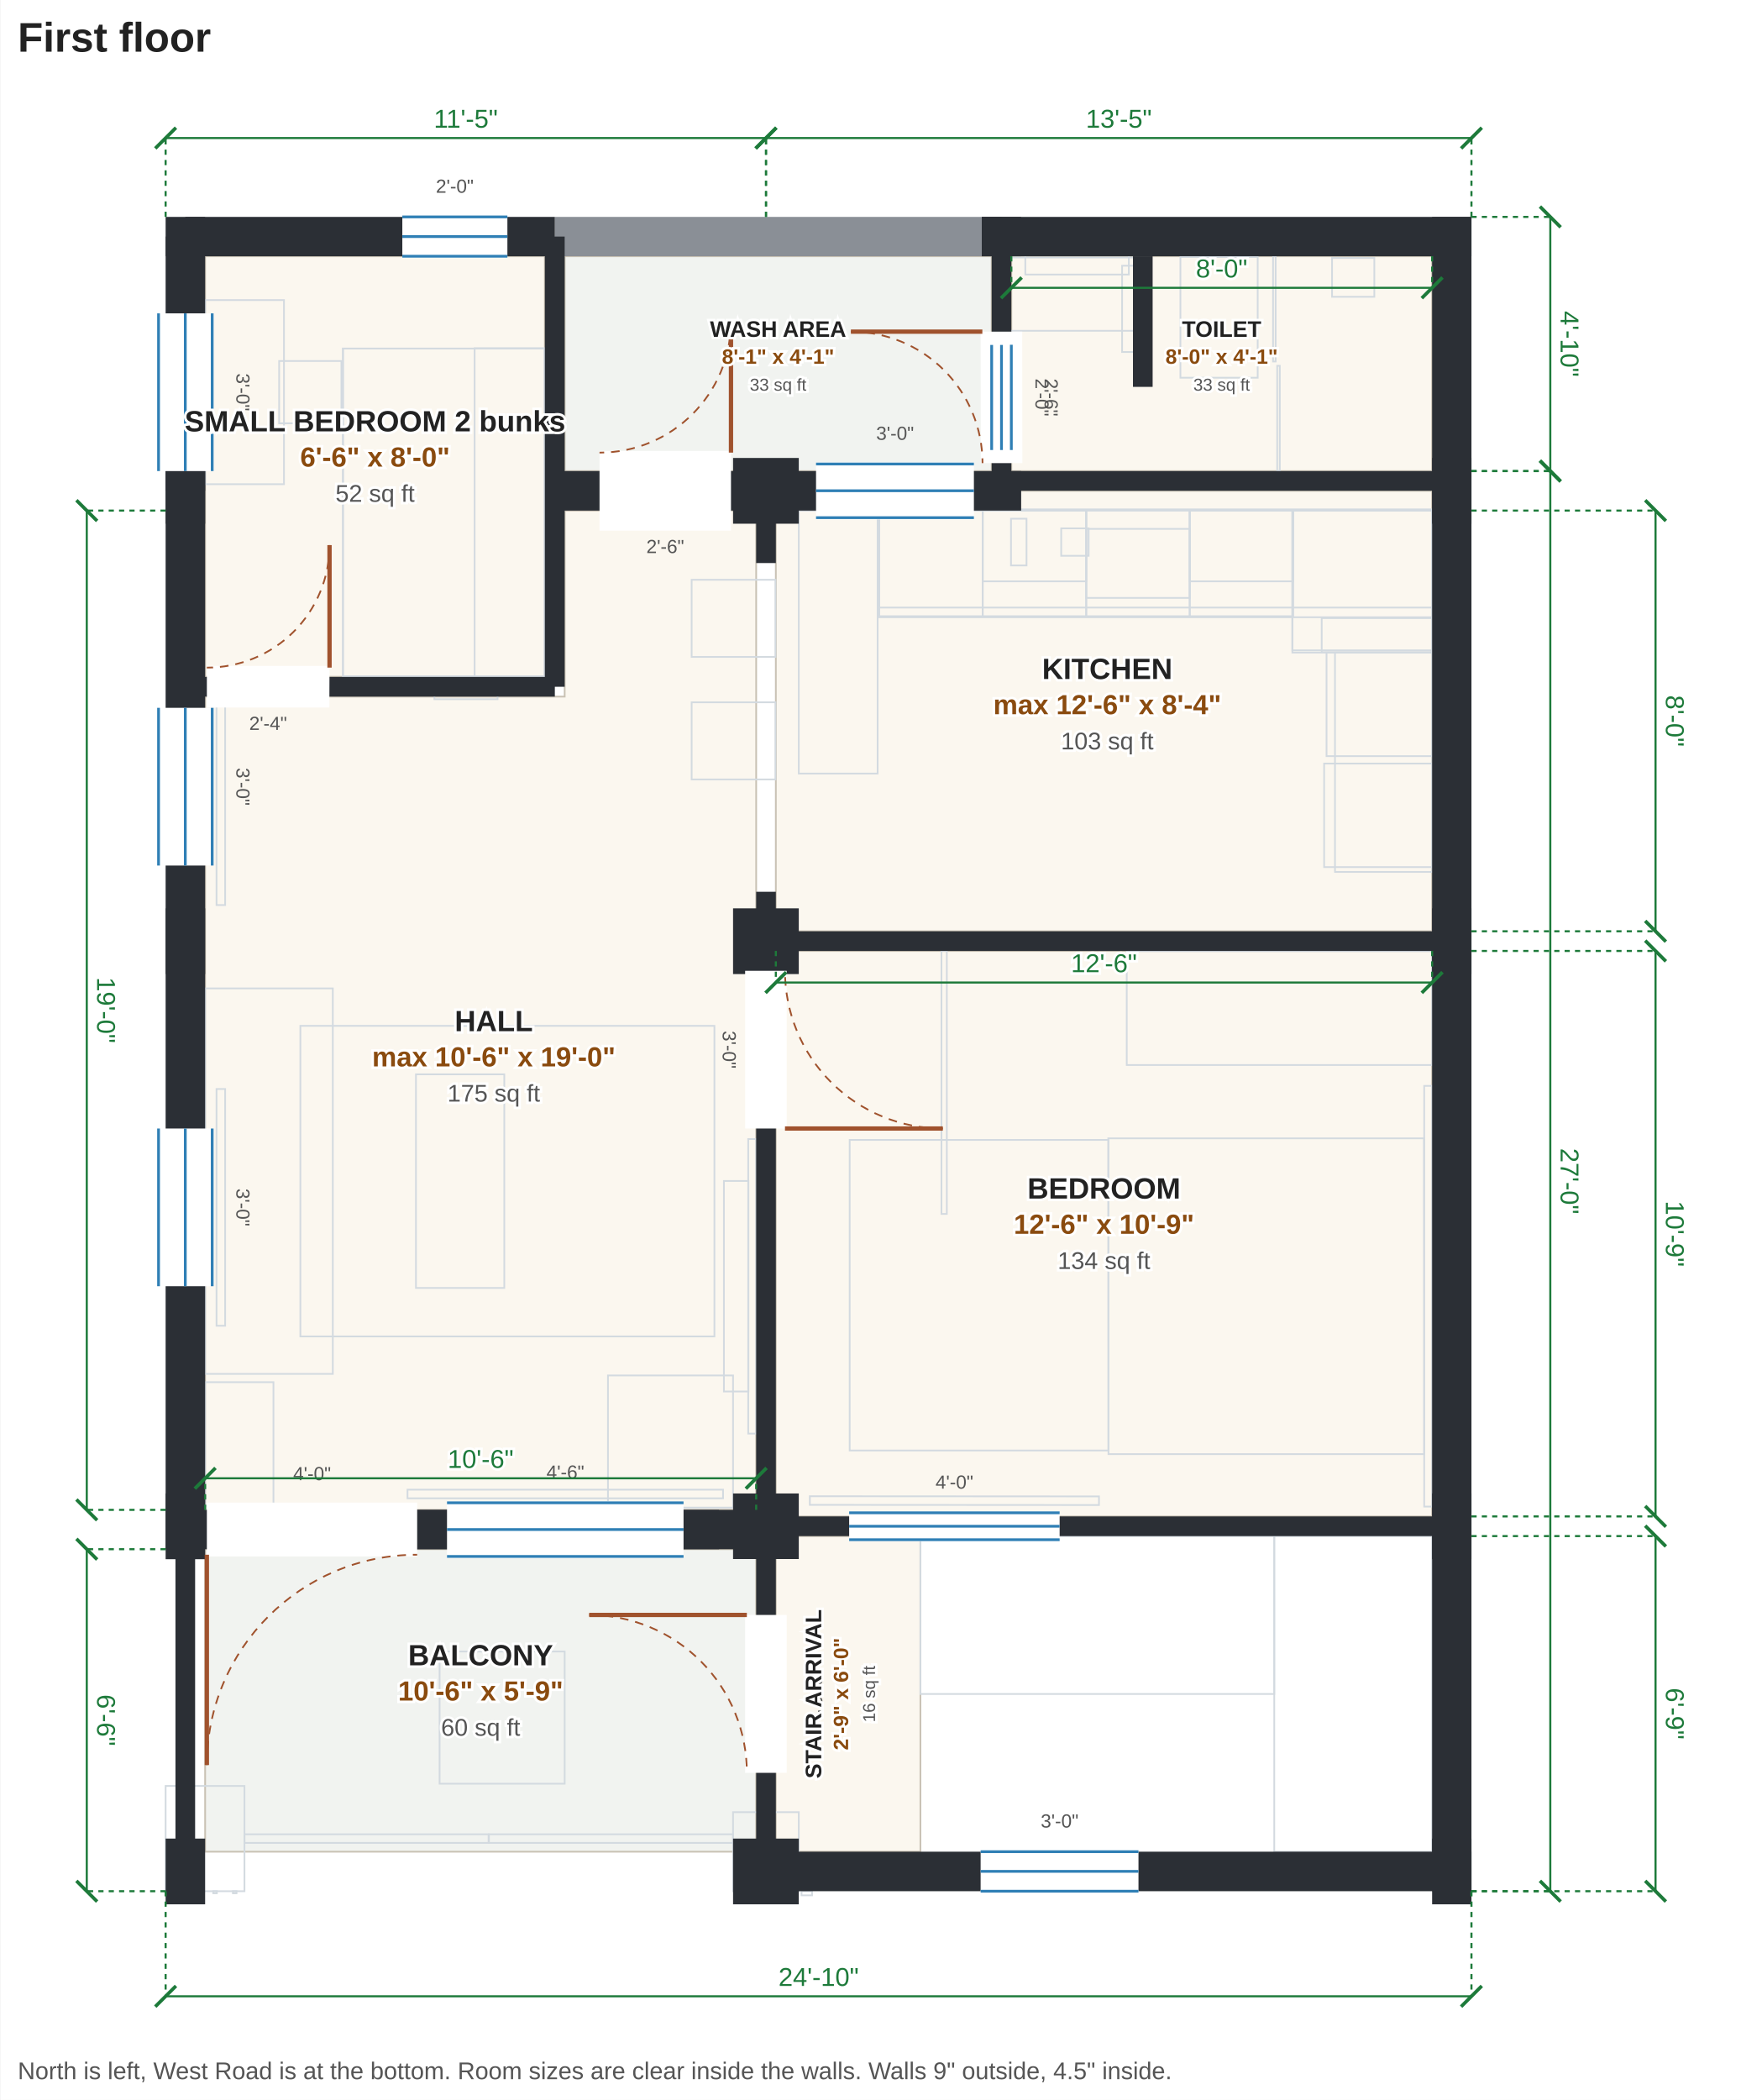
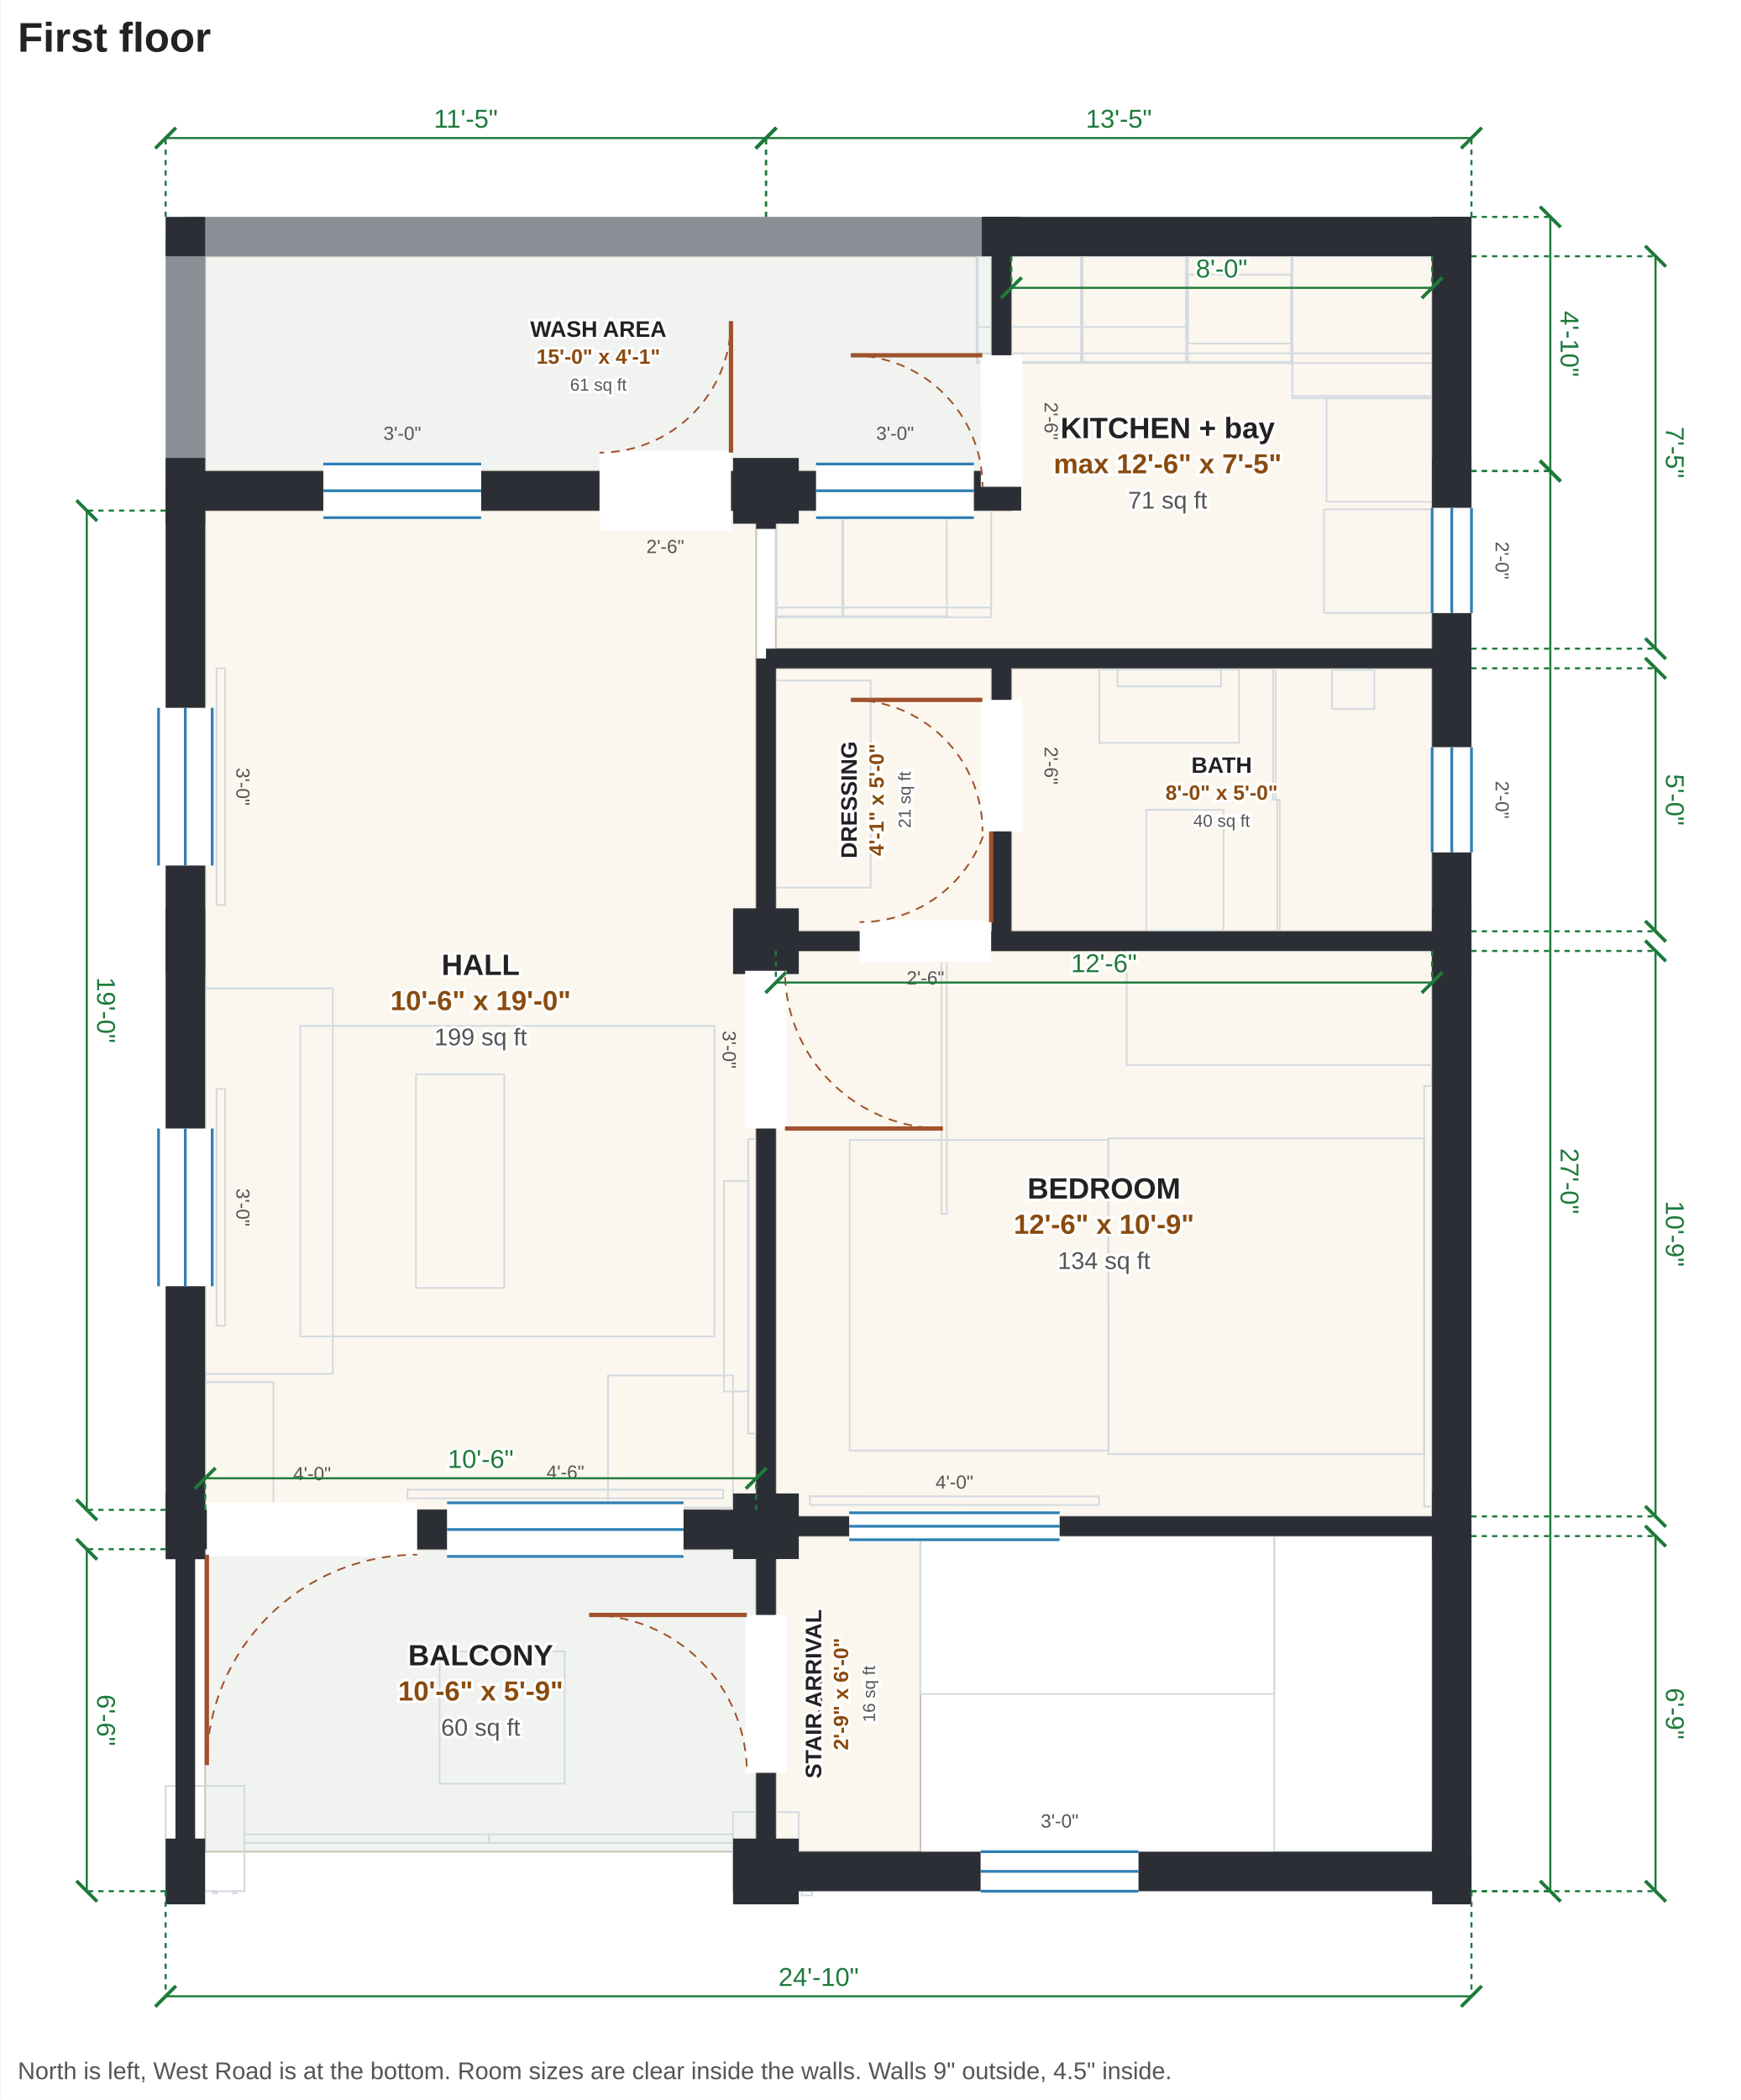
<svg xmlns="http://www.w3.org/2000/svg" viewBox="-96 -273 1009 1217" font-family="Segoe UI, Arial, sans-serif">
  <rect x="-95.72" y="-273.04" width="1009.32" height="1216.96" fill="#fff" />
-   <polygon points="353.7,22.9 478.8,22.9 478.8,11.4 734.1,11.4 734.1,266.7 353.7,266.7" fill="#fbf7ef" stroke="#c9c2b4" stroke-width="1" />
  <polygon points="353.7,278.1 734.1,278.1 734.1,605.8 353.7,605.8" fill="#fbf7ef" stroke="#c9c2b4" stroke-width="1" />
-   <polygon points="490.2,-124.5 734.1,-124.5 734.1,0.0 490.2,0.0" fill="#fbf7ef" stroke="#c9c2b4" stroke-width="1" />
+   <polygon points="353.7,22.9 490.2,22.9 490.2,-124.5 734.1,-124.5 734.1,102.9 353.7,102.9" fill="#fbf7ef" stroke="#c9c2b4" stroke-width="1" />
+   <polygon points="490.2,114.3 734.1,114.3 734.1,266.7 490.2,266.7" fill="#fbf7ef" stroke="#c9c2b4" stroke-width="1" />
+   <polygon points="353.7,114.3 478.8,114.3 478.8,266.7 353.7,266.7" fill="#fbf7ef" stroke="#c9c2b4" stroke-width="1" />
  <polygon points="353.7,617.2 437.5,617.2 437.5,800.1 353.7,800.1" fill="#fbf7ef" stroke="#c9c2b4" stroke-width="1" />
-   <polygon points="231.3,-124.5 478.8,-124.5 478.8,0.0 231.3,0.0" fill="#f1f3f0" stroke="#c9c2b4" stroke-width="1" />
-   <polygon points="22.9,-124.5 219.8,-124.5 219.8,119.2 22.9,119.2" fill="#fbf7ef" stroke="#c9c2b4" stroke-width="1" />
-   <polygon points="22.9,130.7 231.3,130.7 231.3,22.9 342.3,22.9 342.3,602.0 22.9,602.0" fill="#fbf7ef" stroke="#c9c2b4" stroke-width="1" />
+   <polygon points="22.9,-124.5 478.8,-124.5 478.8,0.0 22.9,0.0" fill="#f1f3f0" stroke="#c9c2b4" stroke-width="1" />
+   <polygon points="22.9,22.9 342.3,22.9 342.3,602.0 22.9,602.0" fill="#fbf7ef" stroke="#c9c2b4" stroke-width="1" />
  <polygon points="22.9,624.8 342.3,624.8 342.3,800.1 22.9,800.1" fill="#f1f3f0" stroke="#c9c2b4" stroke-width="1" />
-   <polygon points="413.6,22.9 473.6,22.9 473.6,84.1 413.6,84.1" fill="none" stroke="#d3dae0" stroke-width="1" />
-   <polygon points="473.6,22.9 533.6,22.9 533.6,84.1 473.6,84.1" fill="none" stroke="#d3dae0" stroke-width="1" />
-   <polygon points="533.6,22.9 593.6,22.9 593.6,84.1 533.6,84.1" fill="none" stroke="#d3dae0" stroke-width="1" />
-   <polygon points="533.6,33.5 593.6,33.5 593.6,73.5 533.6,73.5" fill="none" stroke="#d3dae0" stroke-width="1" />
-   <polygon points="593.6,22.9 653.6,22.9 653.6,84.1 593.6,84.1" fill="none" stroke="#d3dae0" stroke-width="1" />
-   <polygon points="653.1,22.9 734.1,22.9 734.1,105.2 653.1,105.2" fill="none" stroke="#d3dae0" stroke-width="1" />
-   <polygon points="473.6,22.9 533.6,22.9 533.6,63.9 473.6,63.9" fill="none" stroke="#d3dae0" stroke-width="1" />
-   <polygon points="593.6,22.9 653.6,22.9 653.6,63.9 593.6,63.9" fill="none" stroke="#d3dae0" stroke-width="1" />
-   <polygon points="653.1,22.9 734.1,22.9 734.1,103.9 653.1,103.9" fill="none" stroke="#d3dae0" stroke-width="1" />
-   <polygon points="519.1,33.2 535.0,33.2 535.0,49.1 519.1,49.1" fill="none" stroke="#d3dae0" stroke-width="1" />
-   <polygon points="490.0,27.6 499.0,27.6 499.0,54.7 490.0,54.7" fill="none" stroke="#d3dae0" stroke-width="1" />
-   <polygon points="734.1,105.2 734.1,165.2 672.9,165.2 672.9,105.2" fill="none" stroke="#d3dae0" stroke-width="1" />
-   <polygon points="734.1,169.5 734.1,229.5 671.5,229.5 671.5,169.5" fill="none" stroke="#d3dae0" stroke-width="1" />
-   <polygon points="304.9,107.7 304.9,63.0 353.5,63.0 353.5,107.7" fill="none" stroke="#d3dae0" stroke-width="1" />
-   <polygon points="304.9,178.7 304.9,134.0 353.5,134.0 353.5,178.7" fill="none" stroke="#d3dae0" stroke-width="1" />
  <polygon points="729.4,386.7 729.5,569.7 546.5,569.7 546.4,386.7" fill="none" stroke="#d3dae0" stroke-width="1" />
  <polygon points="557.1,278.2 734.1,278.2 734.1,344.2 557.1,344.2" fill="none" stroke="#d3dae0" stroke-width="1" />
  <polygon points="396.5,387.6 546.5,387.6 546.5,567.6 396.5,567.6" fill="none" stroke="#d3dae0" stroke-width="1" />
-   <polygon points="487.8,-123.8 568.8,-123.8 568.8,-81.3 487.8,-81.3" fill="none" stroke="#d3dae0" stroke-width="1" />
-   <polygon points="498.3,-128.9 558.3,-128.9 558.3,-113.9 498.3,-113.9" fill="none" stroke="#d3dae0" stroke-width="1" />
-   <polygon points="563.9,-119.0 563.9,-69.0 554.4,-69.0 554.4,-119.0" fill="none" stroke="#d3dae0" stroke-width="1" />
-   <polygon points="588.2,-124.1 633.0,-124.1 633.0,-54.1 588.2,-54.1" fill="none" stroke="#d3dae0" stroke-width="1" />
-   <polygon points="676.1,-123.5 700.6,-123.5 700.6,-101.0 676.1,-101.0" fill="none" stroke="#d3dae0" stroke-width="1" />
-   <polygon points="219.8,-71.0 219.8,119.0 102.8,119.0 102.8,-71.0" fill="none" stroke="#d3dae0" stroke-width="1" />
-   <polygon points="219.8,-71.0 219.8,119.0 102.8,119.0 102.8,-71.0" fill="none" stroke="#d3dae0" stroke-width="1" />
-   <polygon points="65.8,-63.8 101.9,-63.8 101.9,-27.7 65.8,-27.7" fill="none" stroke="#d3dae0" stroke-width="1" />
+   <polygon points="653.1,-124.5 734.1,-124.5 734.1,-42.2 653.1,-42.2" fill="none" stroke="#d3dae0" stroke-width="1" />
+   <polygon points="592.5,-124.5 652.5,-124.5 652.5,-63.3 592.5,-63.3" fill="none" stroke="#d3dae0" stroke-width="1" />
+   <polygon points="592.5,-113.9 652.5,-113.9 652.5,-73.9 592.5,-73.9" fill="none" stroke="#d3dae0" stroke-width="1" />
+   <polygon points="531.5,-124.5 591.5,-124.5 591.5,-63.3 531.5,-63.3" fill="none" stroke="#d3dae0" stroke-width="1" />
+   <polygon points="470.6,-124.5 530.6,-124.5 530.6,-63.3 470.6,-63.3" fill="none" stroke="#d3dae0" stroke-width="1" />
+   <polygon points="531.5,-124.5 591.5,-124.5 591.5,-83.5 531.5,-83.5" fill="none" stroke="#d3dae0" stroke-width="1" />
+   <polygon points="470.6,-124.5 530.6,-124.5 530.6,-83.5 470.6,-83.5" fill="none" stroke="#d3dae0" stroke-width="1" />
+   <polygon points="653.1,-124.5 734.1,-124.5 734.1,-43.5 653.1,-43.5" fill="none" stroke="#d3dae0" stroke-width="1" />
+   <polygon points="734.1,-42.2 734.1,17.8 672.9,17.8 672.9,-42.2" fill="none" stroke="#d3dae0" stroke-width="1" />
+   <polygon points="734.1,22.2 734.1,82.2 671.5,82.2 671.5,22.2" fill="none" stroke="#d3dae0" stroke-width="1" />
+   <polygon points="392.8,22.9 452.8,22.9 452.8,84.1 392.8,84.1" fill="none" stroke="#d3dae0" stroke-width="1" />
+   <polygon points="354.2,22.9 392.2,22.9 392.2,84.1 354.2,84.1" fill="none" stroke="#d3dae0" stroke-width="1" />
+   <polygon points="541.2,115.0 622.2,115.0 622.2,157.5 541.2,157.5" fill="none" stroke="#d3dae0" stroke-width="1" />
+   <polygon points="551.7,109.8 611.7,109.8 611.7,124.8 551.7,124.8" fill="none" stroke="#d3dae0" stroke-width="1" />
+   <polygon points="613.2,266.3 568.4,266.3 568.4,196.3 613.2,196.3" fill="none" stroke="#d3dae0" stroke-width="1" />
+   <polygon points="676.1,115.2 700.6,115.2 700.6,137.8 676.1,137.8" fill="none" stroke="#d3dae0" stroke-width="1" />
+   <polygon points="353.7,241.4 353.7,121.4 408.7,121.4 408.7,241.4" fill="none" stroke="#d3dae0" stroke-width="1" />
  <polygon points="22.9,523.2 22.9,299.8 96.9,299.8 96.9,523.2" fill="none" stroke="#d3dae0" stroke-width="1" />
  <polygon points="196.3,349.6 196.3,473.4 145.1,473.4 145.1,349.6" fill="none" stroke="#d3dae0" stroke-width="1" />
  <polygon points="318.1,321.5 318.1,501.5 78.1,501.5 78.1,321.5" fill="none" stroke="#d3dae0" stroke-width="1" />
  <polygon points="337.8,411.4 337.8,533.4 323.6,533.4 323.6,411.4" fill="none" stroke="#d3dae0" stroke-width="1" />
  <polygon points="256.4,524.1 328.9,524.1 328.9,600.7 256.4,600.7" fill="none" stroke="#d3dae0" stroke-width="1" />
  <polygon points="22.9,599.7 22.9,528.0 62.5,528.0 62.5,599.7" fill="none" stroke="#d3dae0" stroke-width="1" />
  <polygon points="323.1,595.3 140.2,595.3 140.2,590.3 323.1,590.3" fill="none" stroke="#d3dae0" stroke-width="1" />
  <polygon points="29.5,251.5 29.5,114.3 34.5,114.3 34.5,251.5" fill="none" stroke="#d3dae0" stroke-width="1" />
  <polygon points="29.5,495.3 29.5,358.1 34.5,358.1 34.5,495.3" fill="none" stroke="#d3dae0" stroke-width="1" />
  <polygon points="541.0,599.2 373.4,599.1 373.4,594.1 541.0,594.2" fill="none" stroke="#d3dae0" stroke-width="1" />
  <polygon points="45.7,790.0 187.2,790.0 187.2,795.0 45.7,795.0" fill="none" stroke="#d3dae0" stroke-width="1" />
  <polygon points="187.4,790.0 328.9,790.0 328.9,795.0 187.4,795.0" fill="none" stroke="#d3dae0" stroke-width="1" />
  <polygon points="158.8,684.1 231.3,684.1 231.3,760.7 158.8,760.7" fill="none" stroke="#d3dae0" stroke-width="1" />
  <polygon points="642.6,617.2 642.6,708.7 437.5,708.7 437.5,617.2" fill="none" stroke="#d3dae0" stroke-width="1" />
  <polygon points="642.6,617.2 734.1,617.2 734.1,800.1 642.6,800.1" fill="none" stroke="#d3dae0" stroke-width="1" />
-   <polygon points="413.6,22.2 734.1,22.2 734.1,84.7 413.6,84.7" fill="none" stroke="#d3dae0" stroke-width="1" />
-   <polygon points="670.1,85.2 734.1,85.2 734.1,105.0 670.1,105.0" fill="none" stroke="#d3dae0" stroke-width="1" />
-   <polygon points="413.6,22.7 734.1,22.7 734.1,79.1 413.6,79.1" fill="none" stroke="#d3dae0" stroke-width="1" />
-   <polygon points="677.8,105.2 734.2,105.2 734.2,232.3 677.8,232.3" fill="none" stroke="#d3dae0" stroke-width="1" />
-   <polygon points="367.0,22.9 412.7,22.9 412.7,175.3 367.0,175.3" fill="none" stroke="#d3dae0" stroke-width="1" />
  <polygon points="449.7,278.1 452.8,278.1 452.8,430.5 449.7,430.5" fill="none" stroke="#d3dae0" stroke-width="1" />
  <polygon points="729.5,356.3 734.1,356.3 734.1,600.1 729.5,600.1" fill="none" stroke="#d3dae0" stroke-width="1" />
-   <polygon points="641.9,-124.5 643.4,-124.5 643.4,-63.5 641.9,-63.5" fill="none" stroke="#d3dae0" stroke-width="1" />
-   <polygon points="644.3,-61.0 645.8,-61.0 645.8,0.0 644.3,0.0" fill="none" stroke="#d3dae0" stroke-width="1" />
-   <polygon points="179.1,-71.2 219.7,-71.2 219.7,119.2 179.1,119.2" fill="none" stroke="#d3dae0" stroke-width="1" />
-   <polygon points="155.8,123.1 192.4,123.1 192.4,132.2 155.8,132.2" fill="none" stroke="#d3dae0" stroke-width="1" />
-   <polygon points="22.9,-99.1 68.6,-99.1 68.6,7.6 22.9,7.6" fill="none" stroke="#d3dae0" stroke-width="1" />
+   <polygon points="470.1,-125.1 734.1,-125.1 734.1,-62.6 470.1,-62.6" fill="none" stroke="#d3dae0" stroke-width="1" />
+   <polygon points="470.1,-124.6 734.1,-124.6 734.1,-68.2 470.1,-68.2" fill="none" stroke="#d3dae0" stroke-width="1" />
+   <polygon points="353.7,22.2 478.5,22.2 478.5,84.7 353.7,84.7" fill="none" stroke="#d3dae0" stroke-width="1" />
+   <polygon points="353.7,22.7 478.5,22.7 478.5,79.1 353.7,79.1" fill="none" stroke="#d3dae0" stroke-width="1" />
+   <polygon points="641.9,114.3 643.4,114.3 643.4,190.5 641.9,190.5" fill="none" stroke="#d3dae0" stroke-width="1" />
+   <polygon points="644.3,190.5 645.8,190.5 645.8,266.7 644.3,266.7" fill="none" stroke="#d3dae0" stroke-width="1" />
  <polygon points="337.7,387.1 342.3,387.1 342.3,557.8 337.7,557.8" fill="none" stroke="#d3dae0" stroke-width="1" />
  <polygon points="0.0,762.0 45.7,762.0 45.7,823.0 0.0,823.0" fill="none" stroke="#d3dae0" stroke-width="1" />
  <polygon points="4.7,823.0 6.9,823.0 6.9,824.2 4.7,824.2" fill="none" stroke="#d3dae0" stroke-width="1" />
  <polygon points="16.2,823.0 18.3,823.0 18.3,824.2 16.2,824.2" fill="none" stroke="#d3dae0" stroke-width="1" />
  <polygon points="27.6,823.0 29.7,823.0 29.7,824.2 27.6,824.2" fill="none" stroke="#d3dae0" stroke-width="1" />
  <polygon points="39.0,823.0 41.1,823.0 41.1,824.2 39.0,824.2" fill="none" stroke="#d3dae0" stroke-width="1" />
  <polygon points="328.9,777.2 367.0,777.2 367.0,823.0 328.9,823.0" fill="none" stroke="#d3dae0" stroke-width="1" />
  <polygon points="368.6,823.0 374.7,823.0 374.7,825.4 368.6,825.4" fill="none" stroke="#d3dae0" stroke-width="1" />
  <polygon points="746.2,823.0 752.3,823.0 752.3,825.4 746.2,825.4" fill="none" stroke="#d3dae0" stroke-width="1" />
  <polygon points="22.9,624.8 22.9,0.0 0.0,0.0 0.0,624.8" fill="#2b2f35" />
  <polygon points="17.1,811.5 17.1,624.8 5.7,624.8 5.7,811.5" fill="#2b2f35" />
-   <polygon points="225.6,-124.5 484.5,-124.5 484.5,-147.3 225.6,-147.3" fill="#8a8f96" />
-   <polygon points="11.4,-124.5 225.6,-124.5 225.6,-147.3 11.4,-147.3" fill="#2b2f35" />
-   <polygon points="22.9,11.4 22.9,-135.9 0.0,-135.9 0.0,11.4" fill="#2b2f35" />
-   <polygon points="219.8,-135.9 219.8,125.0 231.3,125.0 231.3,-135.9" fill="#2b2f35" />
-   <polygon points="11.4,130.7 225.6,130.7 225.6,119.3 11.4,119.3" fill="#2b2f35" />
-   <polygon points="225.6,22.9 495.9,22.9 495.9,0.0 225.6,0.0" fill="#2b2f35" />
+   <polygon points="11.4,-124.5 484.5,-124.5 484.5,-147.3 11.4,-147.3" fill="#8a8f96" />
+   <polygon points="22.9,11.4 22.9,-135.9 0.0,-135.9 0.0,11.4" fill="#8a8f96" />
+   <polygon points="11.4,22.9 495.9,22.9 495.9,0.0 11.4,0.0" fill="#2b2f35" />
  <polygon points="490.2,17.1 490.2,-141.6 478.8,-141.6 478.8,17.1" fill="#2b2f35" />
  <polygon points="473.1,-124.5 756.9,-124.5 756.9,-147.3 473.1,-147.3" fill="#2b2f35" />
  <polygon points="734.1,-147.3 734.1,823.0 756.9,823.0 756.9,-147.3" fill="#2b2f35" />
  <polygon points="756.9,800.1 348.0,800.1 348.0,823.0 756.9,823.0" fill="#2b2f35" />
-   <polygon points="484.5,11.4 745.5,11.4 745.5,-0.0 484.5,-0.0" fill="#2b2f35" />
-   <polygon points="342.3,11.4 342.3,53.3 353.7,53.3 353.7,11.4" fill="#2b2f35" />
-   <polygon points="342.3,243.8 342.3,811.5 353.7,811.5 353.7,243.8" fill="#2b2f35" />
+   <polygon points="342.3,11.4 342.3,33.5 353.7,33.5 353.7,11.4" fill="#2b2f35" />
+   <polygon points="342.3,108.6 342.3,811.5 353.7,811.5 353.7,108.6" fill="#2b2f35" />
  <polygon points="348.0,278.1 745.5,278.1 745.5,266.7 348.0,266.7" fill="#2b2f35" />
  <polygon points="348.0,617.2 745.5,617.2 745.5,605.8 348.0,605.8" fill="#2b2f35" />
+   <polygon points="348.0,114.3 745.5,114.3 745.5,102.9 348.0,102.9" fill="#2b2f35" />
+   <polygon points="478.8,108.6 478.8,272.4 490.2,272.4 490.2,108.6" fill="#2b2f35" />
  <polygon points="11.4,624.8 165.3,624.8 165.3,602.0 11.4,602.0" fill="#2b2f35" />
  <polygon points="142.5,624.8 320.8,624.8 320.8,602.0 142.5,602.0" fill="#2b2f35" />
  <polygon points="297.9,624.8 348.0,624.8 348.0,602.0 297.9,602.0" fill="#2b2f35" />
  <polygon points="0.0,-7.6 0.0,30.5 22.9,30.5 22.9,-7.6" fill="#2b2f35" />
  <polygon points="328.9,30.5 367.0,30.5 367.0,-7.6 328.9,-7.6" fill="#2b2f35" />
  <polygon points="734.1,-7.6 734.1,30.5 756.9,30.5 756.9,-7.6" fill="#2b2f35" />
  <polygon points="0.0,253.4 0.0,291.5 22.9,291.5 22.9,253.4" fill="#2b2f35" />
  <polygon points="328.9,291.5 367.0,291.5 367.0,253.4 328.9,253.4" fill="#2b2f35" />
  <polygon points="734.1,253.4 734.1,291.5 756.9,291.5 756.9,253.4" fill="#2b2f35" />
  <polygon points="0.0,592.5 0.0,630.6 22.9,630.6 22.9,592.5" fill="#2b2f35" />
  <polygon points="328.9,630.5 367.0,630.5 367.0,592.5 328.9,592.5" fill="#2b2f35" />
  <polygon points="734.1,592.5 734.1,630.6 756.9,630.6 756.9,592.5" fill="#2b2f35" />
  <polygon points="0.0,792.5 0.0,830.6 22.9,830.6 22.9,792.5" fill="#2b2f35" />
  <polygon points="328.9,830.6 367.0,830.6 367.0,792.5 328.9,792.5" fill="#2b2f35" />
  <polygon points="734.1,792.5 734.1,830.6 756.9,830.6 756.9,792.5" fill="#2b2f35" />
  <polygon points="0.0,-147.3 0.0,-124.5 22.9,-124.5 22.9,-147.3" fill="#2b2f35" />
  <polygon points="473.1,-124.5 495.9,-124.5 495.9,-147.3 473.1,-147.3" fill="#2b2f35" />
-   <polygon points="560.7,-124.5 560.7,-48.8 572.1,-48.8 572.1,-124.5" fill="#2b2f35" />
  <polygon points="327.7,34.5 251.5,34.5 251.5,-11.7 327.7,-11.7" fill="#fff" />
  <line x1="327.7" y1="-10.7" x2="327.7" y2="-86.9" stroke="#a0522d" stroke-width="2.5" />
  <path d="M327.7,-86.9 A76.2,76.2 0 0 1 251.5,-10.7" fill="none" stroke="#a0522d" stroke-width="1" stroke-dasharray="5 4" />
  <text x="289.6" y="47.5" font-size="11" fill="#555" text-anchor="middle" transform="rotate(0 289.6 47.5)">2'-6"</text>
-   <polygon points="94.9,137.0 23.9,137.0 23.9,112.9 95.0,112.9" fill="#fff" />
-   <line x1="95.0" y1="113.9" x2="95.0" y2="42.9" stroke="#a0522d" stroke-width="2.5" />
-   <path d="M95.0,42.9 A71.0,71.0 0 0 1 23.9,113.9" fill="none" stroke="#a0522d" stroke-width="1" stroke-dasharray="5 4" />
-   <text x="59.4" y="150.0" font-size="11" fill="#555" text-anchor="middle" transform="rotate(0 59.4 150.0)">2'-4"</text>
-   <polygon points="28.0,-91.4 28.0,-0.0 -5.1,0.0 -5.1,-91.4" fill="#fff" />
-   <line x1="27.0" y1="-91.4" x2="27.0" y2="-0.0" stroke="#2f7fb5" stroke-width="1.6" />
-   <line x1="11.4" y1="-91.4" x2="11.4" y2="-0.0" stroke="#2f7fb5" stroke-width="1.6" />
-   <line x1="-4.1" y1="-91.4" x2="-4.1" y2="0.0" stroke="#2f7fb5" stroke-width="1.6" />
-   <text x="41.0" y="-45.7" font-size="11" fill="#555" text-anchor="middle" transform="rotate(90 41.0 -45.7)">3'-0"</text>
-   <polygon points="137.2,-148.3 198.1,-148.3 198.1,-123.5 137.2,-123.5" fill="#fff" />
-   <line x1="137.2" y1="-147.3" x2="198.1" y2="-147.3" stroke="#2f7fb5" stroke-width="1.6" />
-   <line x1="137.2" y1="-135.9" x2="198.1" y2="-135.9" stroke="#2f7fb5" stroke-width="1.6" />
-   <line x1="137.2" y1="-124.5" x2="198.1" y2="-124.5" stroke="#2f7fb5" stroke-width="1.6" />
-   <text x="167.6" y="-161.3" font-size="11" fill="#555" text-anchor="middle" transform="rotate(0 167.6 -161.3)">2'-0"</text>
+   <polygon points="91.4,-5.1 182.9,-5.1 182.9,28.0 91.4,28.0" fill="#fff" />
+   <line x1="91.4" y1="-4.1" x2="182.9" y2="-4.1" stroke="#2f7fb5" stroke-width="1.6" />
+   <line x1="91.4" y1="11.4" x2="182.9" y2="11.4" stroke="#2f7fb5" stroke-width="1.6" />
+   <line x1="91.4" y1="27.0" x2="182.9" y2="27.0" stroke="#2f7fb5" stroke-width="1.6" />
+   <text x="137.2" y="-18.1" font-size="11" fill="#555" text-anchor="middle" transform="rotate(0 137.2 -18.1)">3'-0"</text>
  <polygon points="335.9,381.0 335.9,289.6 360.0,289.6 360.0,381.0" fill="#fff" />
  <line x1="359.0" y1="381.0" x2="450.5" y2="381.0" stroke="#a0522d" stroke-width="2.5" />
  <path d="M450.5,381.0 A91.4,91.4 0 0 1 359.0,289.6" fill="none" stroke="#a0522d" stroke-width="1" stroke-dasharray="5 4" />
  <text x="322.9" y="335.3" font-size="11" fill="#555" text-anchor="middle" transform="rotate(90 322.9 335.3)">3'-0"</text>
-   <polygon points="496.5,-80.8 496.6,-4.6 472.5,-4.6 472.4,-80.8" fill="#fff" />
-   <line x1="473.4" y1="-80.8" x2="397.2" y2="-80.8" stroke="#a0522d" stroke-width="2.5" />
-   <path d="M397.2,-80.8 A76.2,76.2 0 0 1 473.5,-4.6" fill="none" stroke="#a0522d" stroke-width="1" stroke-dasharray="5 4" />
-   <text x="509.5" y="-42.7" font-size="11" fill="#555" text-anchor="middle" transform="rotate(90 509.5 -42.7)">2'-6"</text>
+   <polygon points="496.5,-67.1 496.6,9.1 472.5,9.1 472.4,-67.1" fill="#fff" />
+   <line x1="473.4" y1="-67.1" x2="397.2" y2="-67.1" stroke="#a0522d" stroke-width="2.5" />
+   <path d="M397.2,-67.1 A76.2,76.2 0 0 1 473.5,9.1" fill="none" stroke="#a0522d" stroke-width="1" stroke-dasharray="5 4" />
+   <text x="509.5" y="-29.0" font-size="11" fill="#555" text-anchor="middle" transform="rotate(90 509.5 -29.0)">2'-6"</text>
+   <polygon points="478.5,284.5 402.3,284.5 402.3,260.4 478.5,260.4" fill="#fff" />
+   <line x1="478.5" y1="261.4" x2="478.5" y2="185.2" stroke="#a0522d" stroke-width="2.5" />
+   <path d="M478.5,185.2 A76.2,76.2 0 0 1 402.3,261.4" fill="none" stroke="#a0522d" stroke-width="1" stroke-dasharray="5 4" />
+   <text x="440.4" y="297.5" font-size="11" fill="#555" text-anchor="middle" transform="rotate(0 440.4 297.5)">2'-6"</text>
+   <polygon points="496.5,132.6 496.6,208.8 472.5,208.8 472.4,132.6" fill="#fff" />
+   <line x1="473.4" y1="132.6" x2="397.2" y2="132.6" stroke="#a0522d" stroke-width="2.5" />
+   <path d="M397.2,132.6 A76.2,76.2 0 0 1 473.5,208.8" fill="none" stroke="#a0522d" stroke-width="1" stroke-dasharray="5 4" />
+   <text x="509.5" y="170.7" font-size="11" fill="#555" text-anchor="middle" transform="rotate(90 509.5 170.7)">2'-6"</text>
+   <polygon points="757.9,21.3 757.9,82.3 733.1,82.3 733.1,21.3" fill="#fff" />
+   <line x1="756.9" y1="21.3" x2="756.9" y2="82.3" stroke="#2f7fb5" stroke-width="1.6" />
+   <line x1="745.5" y1="21.3" x2="745.5" y2="82.3" stroke="#2f7fb5" stroke-width="1.6" />
+   <line x1="734.1" y1="21.3" x2="734.1" y2="82.3" stroke="#2f7fb5" stroke-width="1.6" />
+   <text x="770.9" y="51.8" font-size="11" fill="#555" text-anchor="middle" transform="rotate(90 770.9 51.8)">2'-0"</text>
+   <polygon points="757.9,160.0 757.9,221.0 733.1,221.0 733.1,160.0" fill="#fff" />
+   <line x1="756.9" y1="160.0" x2="756.9" y2="221.0" stroke="#2f7fb5" stroke-width="1.6" />
+   <line x1="745.5" y1="160.0" x2="745.5" y2="221.0" stroke="#2f7fb5" stroke-width="1.6" />
+   <line x1="734.1" y1="160.0" x2="734.1" y2="221.0" stroke="#2f7fb5" stroke-width="1.6" />
+   <text x="770.9" y="190.5" font-size="11" fill="#555" text-anchor="middle" transform="rotate(90 770.9 190.5)">2'-0"</text>
  <polygon points="377.0,-5.1 468.5,-5.1 468.5,28.0 377.0,28.0" fill="#fff" />
  <line x1="377.0" y1="-4.1" x2="468.5" y2="-4.1" stroke="#2f7fb5" stroke-width="1.6" />
  <line x1="377.0" y1="11.4" x2="468.5" y2="11.4" stroke="#2f7fb5" stroke-width="1.6" />
  <line x1="377.0" y1="27.0" x2="468.5" y2="27.0" stroke="#2f7fb5" stroke-width="1.6" />
  <text x="422.8" y="-18.1" font-size="11" fill="#555" text-anchor="middle" transform="rotate(0 422.8 -18.1)">3'-0"</text>
  <polygon points="396.2,602.7 518.2,602.7 518.2,620.3 396.2,620.3" fill="#fff" />
  <line x1="396.2" y1="603.7" x2="518.2" y2="603.7" stroke="#2f7fb5" stroke-width="1.6" />
  <line x1="396.2" y1="611.5" x2="518.2" y2="611.5" stroke="#2f7fb5" stroke-width="1.6" />
  <line x1="396.2" y1="619.3" x2="518.2" y2="619.3" stroke="#2f7fb5" stroke-width="1.6" />
  <text x="457.2" y="589.7" font-size="11" fill="#555" text-anchor="middle" transform="rotate(0 457.2 589.7)">4'-0"</text>
-   <polygon points="491.2,-73.2 491.2,-12.2 477.8,-12.2 477.8,-73.1" fill="#fff" />
-   <line x1="490.2" y1="-73.2" x2="490.2" y2="-12.2" stroke="#2f7fb5" stroke-width="1.6" />
-   <line x1="484.5" y1="-73.1" x2="484.5" y2="-12.2" stroke="#2f7fb5" stroke-width="1.6" />
-   <line x1="478.8" y1="-73.1" x2="478.8" y2="-12.2" stroke="#2f7fb5" stroke-width="1.6" />
-   <text x="504.2" y="-42.7" font-size="11" fill="#555" text-anchor="middle" transform="rotate(90 504.2 -42.7)">2'-0"</text>
  <polygon points="23.9,597.8 145.8,597.8 145.8,629.0 23.9,629.0" fill="#fff" />
  <line x1="23.9" y1="628.0" x2="23.9" y2="749.9" stroke="#a0522d" stroke-width="2.5" />
  <path d="M23.9,749.9 A121.9,121.9 0 0 1 145.8,628.0" fill="none" stroke="#a0522d" stroke-width="1" stroke-dasharray="5 4" />
  <text x="84.9" y="584.8" font-size="11" fill="#555" text-anchor="middle" transform="rotate(0 84.9 584.8)">4'-0"</text>
  <polygon points="360.0,662.9 360.0,754.4 335.9,754.4 335.9,662.9" fill="#fff" />
  <line x1="336.9" y1="662.9" x2="245.5" y2="662.9" stroke="#a0522d" stroke-width="2.5" />
  <path d="M245.5,662.9 A91.4,91.4 0 0 1 336.9,754.4" fill="none" stroke="#a0522d" stroke-width="1" stroke-dasharray="5 4" />
  <text x="373.0" y="708.7" font-size="11" fill="#555" text-anchor="middle" transform="rotate(90 373.0 708.7)">3'-0"</text>
  <polygon points="163.1,596.9 300.2,596.9 300.2,630.0 163.1,630.0" fill="#fff" />
  <line x1="163.1" y1="597.9" x2="300.2" y2="597.9" stroke="#2f7fb5" stroke-width="1.6" />
  <line x1="163.1" y1="613.4" x2="300.2" y2="613.4" stroke="#2f7fb5" stroke-width="1.6" />
  <line x1="163.1" y1="629.0" x2="300.2" y2="629.0" stroke="#2f7fb5" stroke-width="1.6" />
  <text x="231.7" y="583.9" font-size="11" fill="#555" text-anchor="middle" transform="rotate(0 231.7 583.9)">4'-6"</text>
  <polygon points="28.0,137.2 28.0,228.6 -5.1,228.6 -5.1,137.2" fill="#fff" />
  <line x1="27.0" y1="137.2" x2="27.0" y2="228.6" stroke="#2f7fb5" stroke-width="1.6" />
  <line x1="11.4" y1="137.2" x2="11.4" y2="228.6" stroke="#2f7fb5" stroke-width="1.6" />
  <line x1="-4.1" y1="137.2" x2="-4.1" y2="228.6" stroke="#2f7fb5" stroke-width="1.6" />
  <text x="41.0" y="182.9" font-size="11" fill="#555" text-anchor="middle" transform="rotate(90 41.0 182.9)">3'-0"</text>
  <polygon points="28.0,381.0 28.0,472.4 -5.1,472.4 -5.1,381.0" fill="#fff" />
  <line x1="27.0" y1="381.0" x2="27.0" y2="472.4" stroke="#2f7fb5" stroke-width="1.6" />
  <line x1="11.4" y1="381.0" x2="11.4" y2="472.4" stroke="#2f7fb5" stroke-width="1.6" />
  <line x1="-4.1" y1="381.0" x2="-4.1" y2="472.4" stroke="#2f7fb5" stroke-width="1.6" />
  <text x="41.0" y="426.7" font-size="11" fill="#555" text-anchor="middle" transform="rotate(90 41.0 426.7)">3'-0"</text>
  <polygon points="472.4,799.1 563.9,799.1 563.9,824.0 472.4,824.0" fill="#fff" />
  <line x1="472.4" y1="800.1" x2="563.9" y2="800.1" stroke="#2f7fb5" stroke-width="1.6" />
  <line x1="472.4" y1="811.5" x2="563.9" y2="811.5" stroke="#2f7fb5" stroke-width="1.6" />
  <line x1="472.4" y1="823.0" x2="563.9" y2="823.0" stroke="#2f7fb5" stroke-width="1.6" />
  <text x="518.2" y="786.1" font-size="11" fill="#555" text-anchor="middle" transform="rotate(0 518.2 786.1)">3'-0"</text>
  <g stroke="#1d7a3a" stroke-width="1.2">
    <line x1="0.0" y1="883.9" x2="756.9" y2="883.9" />
    <line x1="0.0" y1="823.0" x2="0.0" y2="883.9" stroke-dasharray="3 3" />
    <line x1="756.9" y1="823.0" x2="756.9" y2="883.9" stroke-dasharray="3 3" />
  </g>
  <line x1="-6.0" y1="889.9" x2="6.0" y2="877.9" stroke="#1d7a3a" stroke-width="2" />
  <line x1="750.9" y1="889.9" x2="762.9" y2="877.9" stroke="#1d7a3a" stroke-width="2" />
  <text x="378.5" y="877.9" font-size="15" fill="#1d7a3a" text-anchor="middle" paint-order="stroke" stroke="#fff" stroke-width="3" transform="rotate(0 378.5 877.9)">24'-10"</text>
  <g stroke="#1d7a3a" stroke-width="1.2">
    <line x1="0.0" y1="-193.0" x2="348.0" y2="-193.0" />
    <line x1="0.0" y1="-147.3" x2="0.0" y2="-193.0" stroke-dasharray="3 3" />
    <line x1="348.0" y1="-147.3" x2="348.0" y2="-193.0" stroke-dasharray="3 3" />
  </g>
  <line x1="-6.0" y1="-187.0" x2="6.0" y2="-199.0" stroke="#1d7a3a" stroke-width="2" />
  <line x1="342.0" y1="-187.0" x2="354.0" y2="-199.0" stroke="#1d7a3a" stroke-width="2" />
  <text x="174.0" y="-199.0" font-size="15" fill="#1d7a3a" text-anchor="middle" paint-order="stroke" stroke="#fff" stroke-width="3" transform="rotate(0 174.0 -199.0)">11'-5"</text>
  <g stroke="#1d7a3a" stroke-width="1.2">
    <line x1="348.0" y1="-193.0" x2="756.9" y2="-193.0" />
    <line x1="348.0" y1="-147.3" x2="348.0" y2="-193.0" stroke-dasharray="3 3" />
    <line x1="756.9" y1="-147.3" x2="756.9" y2="-193.0" stroke-dasharray="3 3" />
  </g>
  <line x1="342.0" y1="-187.0" x2="354.0" y2="-199.0" stroke="#1d7a3a" stroke-width="2" />
  <line x1="750.9" y1="-187.0" x2="762.9" y2="-199.0" stroke="#1d7a3a" stroke-width="2" />
  <text x="552.5" y="-199.0" font-size="15" fill="#1d7a3a" text-anchor="middle" paint-order="stroke" stroke="#fff" stroke-width="3" transform="rotate(0 552.5 -199.0)">13'-5"</text>
  <g stroke="#1d7a3a" stroke-width="1.2">
    <line x1="802.6" y1="0.0" x2="802.6" y2="823.0" />
    <line x1="756.9" y1="0.0" x2="802.6" y2="0.0" stroke-dasharray="3 3" />
    <line x1="756.9" y1="823.0" x2="802.6" y2="823.0" stroke-dasharray="3 3" />
  </g>
  <line x1="796.6" y1="-6.0" x2="808.6" y2="6.0" stroke="#1d7a3a" stroke-width="2" />
  <line x1="796.6" y1="817.0" x2="808.6" y2="829.0" stroke="#1d7a3a" stroke-width="2" />
  <text x="808.6" y="411.5" font-size="15" fill="#1d7a3a" text-anchor="middle" paint-order="stroke" stroke="#fff" stroke-width="3" transform="rotate(90 808.6 411.5)">27'-0"</text>
  <g stroke="#1d7a3a" stroke-width="1.2">
    <line x1="802.6" y1="-147.3" x2="802.6" y2="0.0" />
    <line x1="756.9" y1="-147.3" x2="802.6" y2="-147.3" stroke-dasharray="3 3" />
    <line x1="756.9" y1="0.0" x2="802.6" y2="0.0" stroke-dasharray="3 3" />
  </g>
  <line x1="796.6" y1="-153.3" x2="808.6" y2="-141.3" stroke="#1d7a3a" stroke-width="2" />
  <line x1="796.6" y1="-6.0" x2="808.6" y2="6.0" stroke="#1d7a3a" stroke-width="2" />
  <text x="808.6" y="-73.7" font-size="15" fill="#1d7a3a" text-anchor="middle" paint-order="stroke" stroke="#fff" stroke-width="3" transform="rotate(90 808.6 -73.7)">4'-10"</text>
  <g stroke="#1d7a3a" stroke-width="1.2">
-     <line x1="863.6" y1="22.9" x2="863.6" y2="266.7" />
-     <line x1="756.9" y1="22.9" x2="863.6" y2="22.9" stroke-dasharray="3 3" />
+     <line x1="863.6" y1="-124.5" x2="863.6" y2="102.9" />
+     <line x1="756.9" y1="-124.5" x2="863.6" y2="-124.5" stroke-dasharray="3 3" />
+     <line x1="756.9" y1="102.9" x2="863.6" y2="102.9" stroke-dasharray="3 3" />
+   </g>
+   <line x1="857.6" y1="-130.5" x2="869.6" y2="-118.5" stroke="#1d7a3a" stroke-width="2" />
+   <line x1="857.6" y1="96.9" x2="869.6" y2="108.9" stroke="#1d7a3a" stroke-width="2" />
+   <text x="869.6" y="-10.8" font-size="15" fill="#1d7a3a" text-anchor="middle" paint-order="stroke" stroke="#fff" stroke-width="3" transform="rotate(90 869.6 -10.8)">7'-5"</text>
+   <g stroke="#1d7a3a" stroke-width="1.2">
+     <line x1="863.6" y1="114.3" x2="863.6" y2="266.7" />
+     <line x1="756.9" y1="114.3" x2="863.6" y2="114.3" stroke-dasharray="3 3" />
    <line x1="756.9" y1="266.7" x2="863.6" y2="266.7" stroke-dasharray="3 3" />
  </g>
-   <line x1="857.6" y1="16.9" x2="869.6" y2="28.9" stroke="#1d7a3a" stroke-width="2" />
+   <line x1="857.6" y1="108.3" x2="869.6" y2="120.3" stroke="#1d7a3a" stroke-width="2" />
  <line x1="857.6" y1="260.7" x2="869.6" y2="272.7" stroke="#1d7a3a" stroke-width="2" />
-   <text x="869.6" y="144.8" font-size="15" fill="#1d7a3a" text-anchor="middle" paint-order="stroke" stroke="#fff" stroke-width="3" transform="rotate(90 869.6 144.8)">8'-0"</text>
+   <text x="869.6" y="190.5" font-size="15" fill="#1d7a3a" text-anchor="middle" paint-order="stroke" stroke="#fff" stroke-width="3" transform="rotate(90 869.6 190.5)">5'-0"</text>
  <g stroke="#1d7a3a" stroke-width="1.2">
    <line x1="863.6" y1="278.1" x2="863.6" y2="605.8" />
    <line x1="756.9" y1="278.1" x2="863.6" y2="278.1" stroke-dasharray="3 3" />
    <line x1="756.9" y1="605.8" x2="863.6" y2="605.8" stroke-dasharray="3 3" />
  </g>
  <line x1="857.6" y1="272.1" x2="869.6" y2="284.1" stroke="#1d7a3a" stroke-width="2" />
  <line x1="857.6" y1="599.8" x2="869.6" y2="611.8" stroke="#1d7a3a" stroke-width="2" />
  <text x="869.6" y="442.0" font-size="15" fill="#1d7a3a" text-anchor="middle" paint-order="stroke" stroke="#fff" stroke-width="3" transform="rotate(90 869.6 442.0)">10'-9"</text>
  <g stroke="#1d7a3a" stroke-width="1.2">
    <line x1="863.6" y1="617.2" x2="863.6" y2="823.0" />
    <line x1="756.9" y1="617.2" x2="863.6" y2="617.2" stroke-dasharray="3 3" />
    <line x1="756.9" y1="823.0" x2="863.6" y2="823.0" stroke-dasharray="3 3" />
  </g>
  <line x1="857.6" y1="611.2" x2="869.6" y2="623.2" stroke="#1d7a3a" stroke-width="2" />
  <line x1="857.6" y1="817.0" x2="869.6" y2="829.0" stroke="#1d7a3a" stroke-width="2" />
  <text x="869.6" y="720.1" font-size="15" fill="#1d7a3a" text-anchor="middle" paint-order="stroke" stroke="#fff" stroke-width="3" transform="rotate(90 869.6 720.1)">6'-9"</text>
  <g stroke="#1d7a3a" stroke-width="1.2">
    <line x1="353.7" y1="296.4" x2="734.1" y2="296.4" />
    <line x1="353.7" y1="278.1" x2="353.7" y2="296.4" stroke-dasharray="3 3" />
    <line x1="734.1" y1="278.1" x2="734.1" y2="296.4" stroke-dasharray="3 3" />
  </g>
  <line x1="347.7" y1="302.4" x2="359.7" y2="290.4" stroke="#1d7a3a" stroke-width="2" />
  <line x1="728.1" y1="302.4" x2="740.1" y2="290.4" stroke="#1d7a3a" stroke-width="2" />
  <text x="543.9" y="290.4" font-size="15" fill="#1d7a3a" text-anchor="middle" paint-order="stroke" stroke="#fff" stroke-width="3" transform="rotate(0 543.9 290.4)">12'-6"</text>
  <g stroke="#1d7a3a" stroke-width="1.2">
    <line x1="490.2" y1="-106.2" x2="734.1" y2="-106.2" />
    <line x1="490.2" y1="-124.5" x2="490.2" y2="-106.2" stroke-dasharray="3 3" />
    <line x1="734.1" y1="-124.5" x2="734.1" y2="-106.2" stroke-dasharray="3 3" />
  </g>
  <line x1="484.2" y1="-100.2" x2="496.2" y2="-112.2" stroke="#1d7a3a" stroke-width="2" />
  <line x1="728.1" y1="-100.2" x2="740.1" y2="-112.2" stroke="#1d7a3a" stroke-width="2" />
  <text x="612.1" y="-112.2" font-size="15" fill="#1d7a3a" text-anchor="middle" paint-order="stroke" stroke="#fff" stroke-width="3" transform="rotate(0 612.1 -112.2)">8'-0"</text>
  <g stroke="#1d7a3a" stroke-width="1.2">
    <line x1="-45.7" y1="22.9" x2="-45.7" y2="602.0" />
    <line x1="0.0" y1="22.9" x2="-45.7" y2="22.9" stroke-dasharray="3 3" />
    <line x1="0.0" y1="602.0" x2="-45.7" y2="602.0" stroke-dasharray="3 3" />
  </g>
  <line x1="-51.7" y1="16.9" x2="-39.7" y2="28.9" stroke="#1d7a3a" stroke-width="2" />
  <line x1="-51.7" y1="596.0" x2="-39.7" y2="608.0" stroke="#1d7a3a" stroke-width="2" />
  <text x="-39.7" y="312.4" font-size="15" fill="#1d7a3a" text-anchor="middle" paint-order="stroke" stroke="#fff" stroke-width="3" transform="rotate(90 -39.7 312.4)">19'-0"</text>
  <g stroke="#1d7a3a" stroke-width="1.2">
    <line x1="-45.7" y1="624.8" x2="-45.7" y2="823.0" />
    <line x1="0.0" y1="624.8" x2="-45.7" y2="624.8" stroke-dasharray="3 3" />
    <line x1="0.0" y1="823.0" x2="-45.7" y2="823.0" stroke-dasharray="3 3" />
  </g>
  <line x1="-51.7" y1="618.8" x2="-39.7" y2="630.8" stroke="#1d7a3a" stroke-width="2" />
  <line x1="-51.7" y1="817.0" x2="-39.7" y2="829.0" stroke="#1d7a3a" stroke-width="2" />
  <text x="-39.7" y="723.9" font-size="15" fill="#1d7a3a" text-anchor="middle" paint-order="stroke" stroke="#fff" stroke-width="3" transform="rotate(90 -39.7 723.9)">6'-6"</text>
  <g stroke="#1d7a3a" stroke-width="1.2">
    <line x1="22.9" y1="583.7" x2="342.3" y2="583.7" />
    <line x1="22.9" y1="602.0" x2="22.9" y2="583.7" stroke-dasharray="3 3" />
    <line x1="342.3" y1="602.0" x2="342.3" y2="583.7" stroke-dasharray="3 3" />
  </g>
  <line x1="16.9" y1="589.7" x2="28.9" y2="577.7" stroke="#1d7a3a" stroke-width="2" />
  <line x1="336.3" y1="589.7" x2="348.3" y2="577.7" stroke="#1d7a3a" stroke-width="2" />
  <text x="182.6" y="577.7" font-size="15" fill="#1d7a3a" text-anchor="middle" paint-order="stroke" stroke="#fff" stroke-width="3" transform="rotate(0 182.6 577.7)">10'-6"</text>
  <g text-anchor="middle">
-     <text x="545.8" y="120.5" font-size="17" font-weight="700" fill="#222" paint-order="stroke" stroke="#fff" stroke-width="3">KITCHEN</text>
-     <text x="545.8" y="140.9" font-size="16" font-weight="600" fill="#8a4b0f" paint-order="stroke" stroke="#fff" stroke-width="3">max 12'-6" x 8'-4"</text>
-     <text x="545.8" y="161.3" font-size="14" font-weight="400" fill="#555" paint-order="stroke" stroke="#fff" stroke-width="3">103 sq ft</text>
-   </g>
-   <g text-anchor="middle">
    <text x="543.9" y="421.6" font-size="17" font-weight="700" fill="#222" paint-order="stroke" stroke="#fff" stroke-width="3">BEDROOM</text>
    <text x="543.9" y="442.0" font-size="16" font-weight="600" fill="#8a4b0f" paint-order="stroke" stroke="#fff" stroke-width="3">12'-6" x 10'-9"</text>
    <text x="543.9" y="462.4" font-size="14" font-weight="400" fill="#555" paint-order="stroke" stroke="#fff" stroke-width="3">134 sq ft</text>
  </g>
  <g text-anchor="middle">
-     <text x="612.1" y="-77.8" font-size="13" font-weight="700" fill="#222" paint-order="stroke" stroke="#fff" stroke-width="3">TOILET</text>
-     <text x="612.1" y="-62.2" font-size="12" font-weight="600" fill="#8a4b0f" paint-order="stroke" stroke="#fff" stroke-width="3">8'-0" x 4'-1"</text>
-     <text x="612.1" y="-46.6" font-size="10" font-weight="400" fill="#555" paint-order="stroke" stroke="#fff" stroke-width="3">33 sq ft</text>
+     <text x="580.8" y="-19.1" font-size="17" font-weight="700" fill="#222" paint-order="stroke" stroke="#fff" stroke-width="3">KITCHEN + bay</text>
+     <text x="580.8" y="1.3" font-size="16" font-weight="600" fill="#8a4b0f" paint-order="stroke" stroke="#fff" stroke-width="3">max 12'-6" x 7'-5"</text>
+     <text x="580.8" y="21.7" font-size="14" font-weight="400" fill="#555" paint-order="stroke" stroke="#fff" stroke-width="3">71 sq ft</text>
+   </g>
+   <g text-anchor="middle">
+     <text x="612.1" y="174.9" font-size="13" font-weight="700" fill="#222" paint-order="stroke" stroke="#fff" stroke-width="3">BATH</text>
+     <text x="612.1" y="190.5" font-size="12" font-weight="600" fill="#8a4b0f" paint-order="stroke" stroke="#fff" stroke-width="3">8'-0" x 5'-0"</text>
+     <text x="612.1" y="206.1" font-size="10" font-weight="400" fill="#555" paint-order="stroke" stroke="#fff" stroke-width="3">40 sq ft</text>
+   </g>
+   <g text-anchor="middle" transform="rotate(-90 416.2 190.5)">
+     <text x="416.2" y="174.9" font-size="13" font-weight="700" fill="#222" paint-order="stroke" stroke="#fff" stroke-width="3">DRESSING</text>
+     <text x="416.2" y="190.5" font-size="12" font-weight="600" fill="#8a4b0f" paint-order="stroke" stroke="#fff" stroke-width="3">4'-1" x 5'-0"</text>
+     <text x="416.2" y="206.1" font-size="10" font-weight="400" fill="#555" paint-order="stroke" stroke="#fff" stroke-width="3">21 sq ft</text>
  </g>
  <g text-anchor="middle" transform="rotate(-90 395.6 708.7)">
    <text x="395.6" y="693.1" font-size="13" font-weight="700" fill="#222" paint-order="stroke" stroke="#fff" stroke-width="3">STAIR ARRIVAL</text>
    <text x="395.6" y="708.7" font-size="12" font-weight="600" fill="#8a4b0f" paint-order="stroke" stroke="#fff" stroke-width="3">2'-9" x 6'-0"</text>
    <text x="395.6" y="724.3" font-size="10" font-weight="400" fill="#555" paint-order="stroke" stroke="#fff" stroke-width="3">16 sq ft</text>
  </g>
  <g text-anchor="middle">
-     <text x="355.0" y="-77.8" font-size="13" font-weight="700" fill="#222" paint-order="stroke" stroke="#fff" stroke-width="3">WASH AREA</text>
-     <text x="355.0" y="-62.2" font-size="12" font-weight="600" fill="#8a4b0f" paint-order="stroke" stroke="#fff" stroke-width="3">8'-1" x 4'-1"</text>
-     <text x="355.0" y="-46.6" font-size="10" font-weight="400" fill="#555" paint-order="stroke" stroke="#fff" stroke-width="3">33 sq ft</text>
-   </g>
-   <g text-anchor="middle">
-     <text x="121.4" y="-23.0" font-size="17" font-weight="700" fill="#222" paint-order="stroke" stroke="#fff" stroke-width="3">SMALL BEDROOM 2 bunks</text>
-     <text x="121.4" y="-2.6" font-size="16" font-weight="600" fill="#8a4b0f" paint-order="stroke" stroke="#fff" stroke-width="3">6'-6" x 8'-0"</text>
-     <text x="121.4" y="17.8" font-size="14" font-weight="400" fill="#555" paint-order="stroke" stroke="#fff" stroke-width="3">52 sq ft</text>
-   </g>
-   <g text-anchor="middle">
-     <text x="190.2" y="324.6" font-size="17" font-weight="700" fill="#222" paint-order="stroke" stroke="#fff" stroke-width="3">HALL</text>
-     <text x="190.2" y="345.0" font-size="16" font-weight="600" fill="#8a4b0f" paint-order="stroke" stroke="#fff" stroke-width="3">max 10'-6" x 19'-0"</text>
-     <text x="190.2" y="365.4" font-size="14" font-weight="400" fill="#555" paint-order="stroke" stroke="#fff" stroke-width="3">175 sq ft</text>
+     <text x="250.8" y="-77.8" font-size="13" font-weight="700" fill="#222" paint-order="stroke" stroke="#fff" stroke-width="3">WASH AREA</text>
+     <text x="250.8" y="-62.2" font-size="12" font-weight="600" fill="#8a4b0f" paint-order="stroke" stroke="#fff" stroke-width="3">15'-0" x 4'-1"</text>
+     <text x="250.8" y="-46.6" font-size="10" font-weight="400" fill="#555" paint-order="stroke" stroke="#fff" stroke-width="3">61 sq ft</text>
+   </g>
+   <g text-anchor="middle">
+     <text x="182.6" y="292.0" font-size="17" font-weight="700" fill="#222" paint-order="stroke" stroke="#fff" stroke-width="3">HALL</text>
+     <text x="182.6" y="312.4" font-size="16" font-weight="600" fill="#8a4b0f" paint-order="stroke" stroke="#fff" stroke-width="3">10'-6" x 19'-0"</text>
+     <text x="182.6" y="332.8" font-size="14" font-weight="400" fill="#555" paint-order="stroke" stroke="#fff" stroke-width="3">199 sq ft</text>
  </g>
  <g text-anchor="middle">
    <text x="182.6" y="692.1" font-size="17" font-weight="700" fill="#222" paint-order="stroke" stroke="#fff" stroke-width="3">BALCONY</text>
    <text x="182.6" y="712.5" font-size="16" font-weight="600" fill="#8a4b0f" paint-order="stroke" stroke="#fff" stroke-width="3">10'-6" x 5'-9"</text>
    <text x="182.6" y="732.9" font-size="14" font-weight="400" fill="#555" paint-order="stroke" stroke="#fff" stroke-width="3">60 sq ft</text>
  </g>
  <text x="-85.72" y="-243.04" font-size="24" font-weight="700" fill="#222">First floor</text>
  <text x="-85.72" y="931.92" font-size="14" fill="#555">North is left, West Road is at the bottom. Room sizes are clear inside the walls. Walls 9" outside, 4.5" inside.</text>
</svg>
